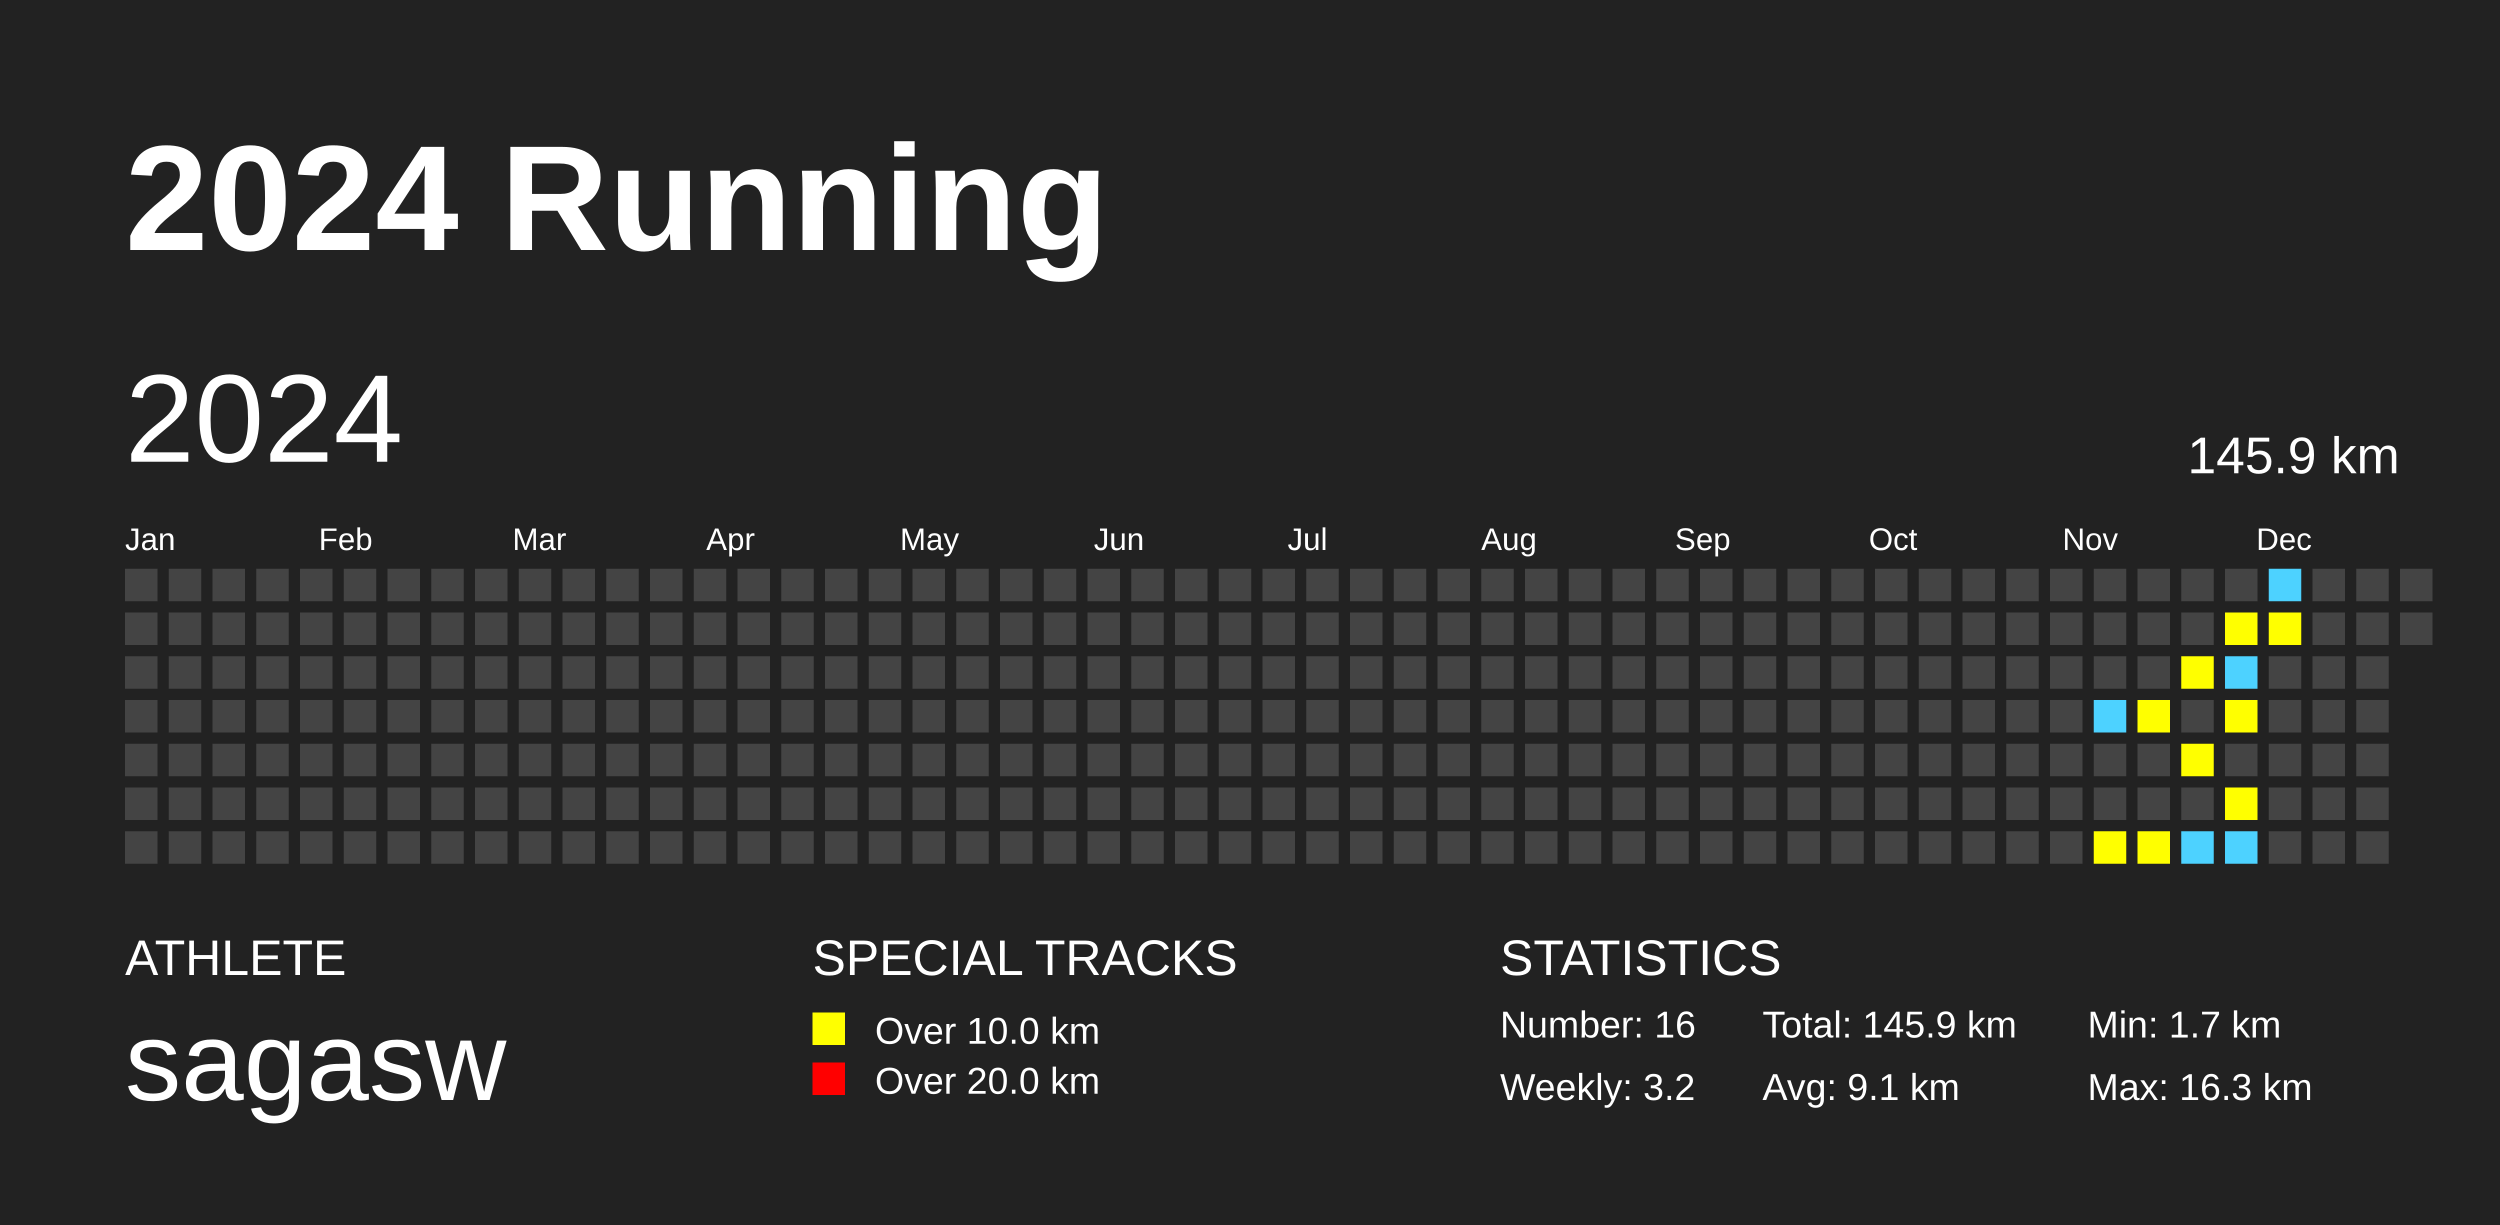
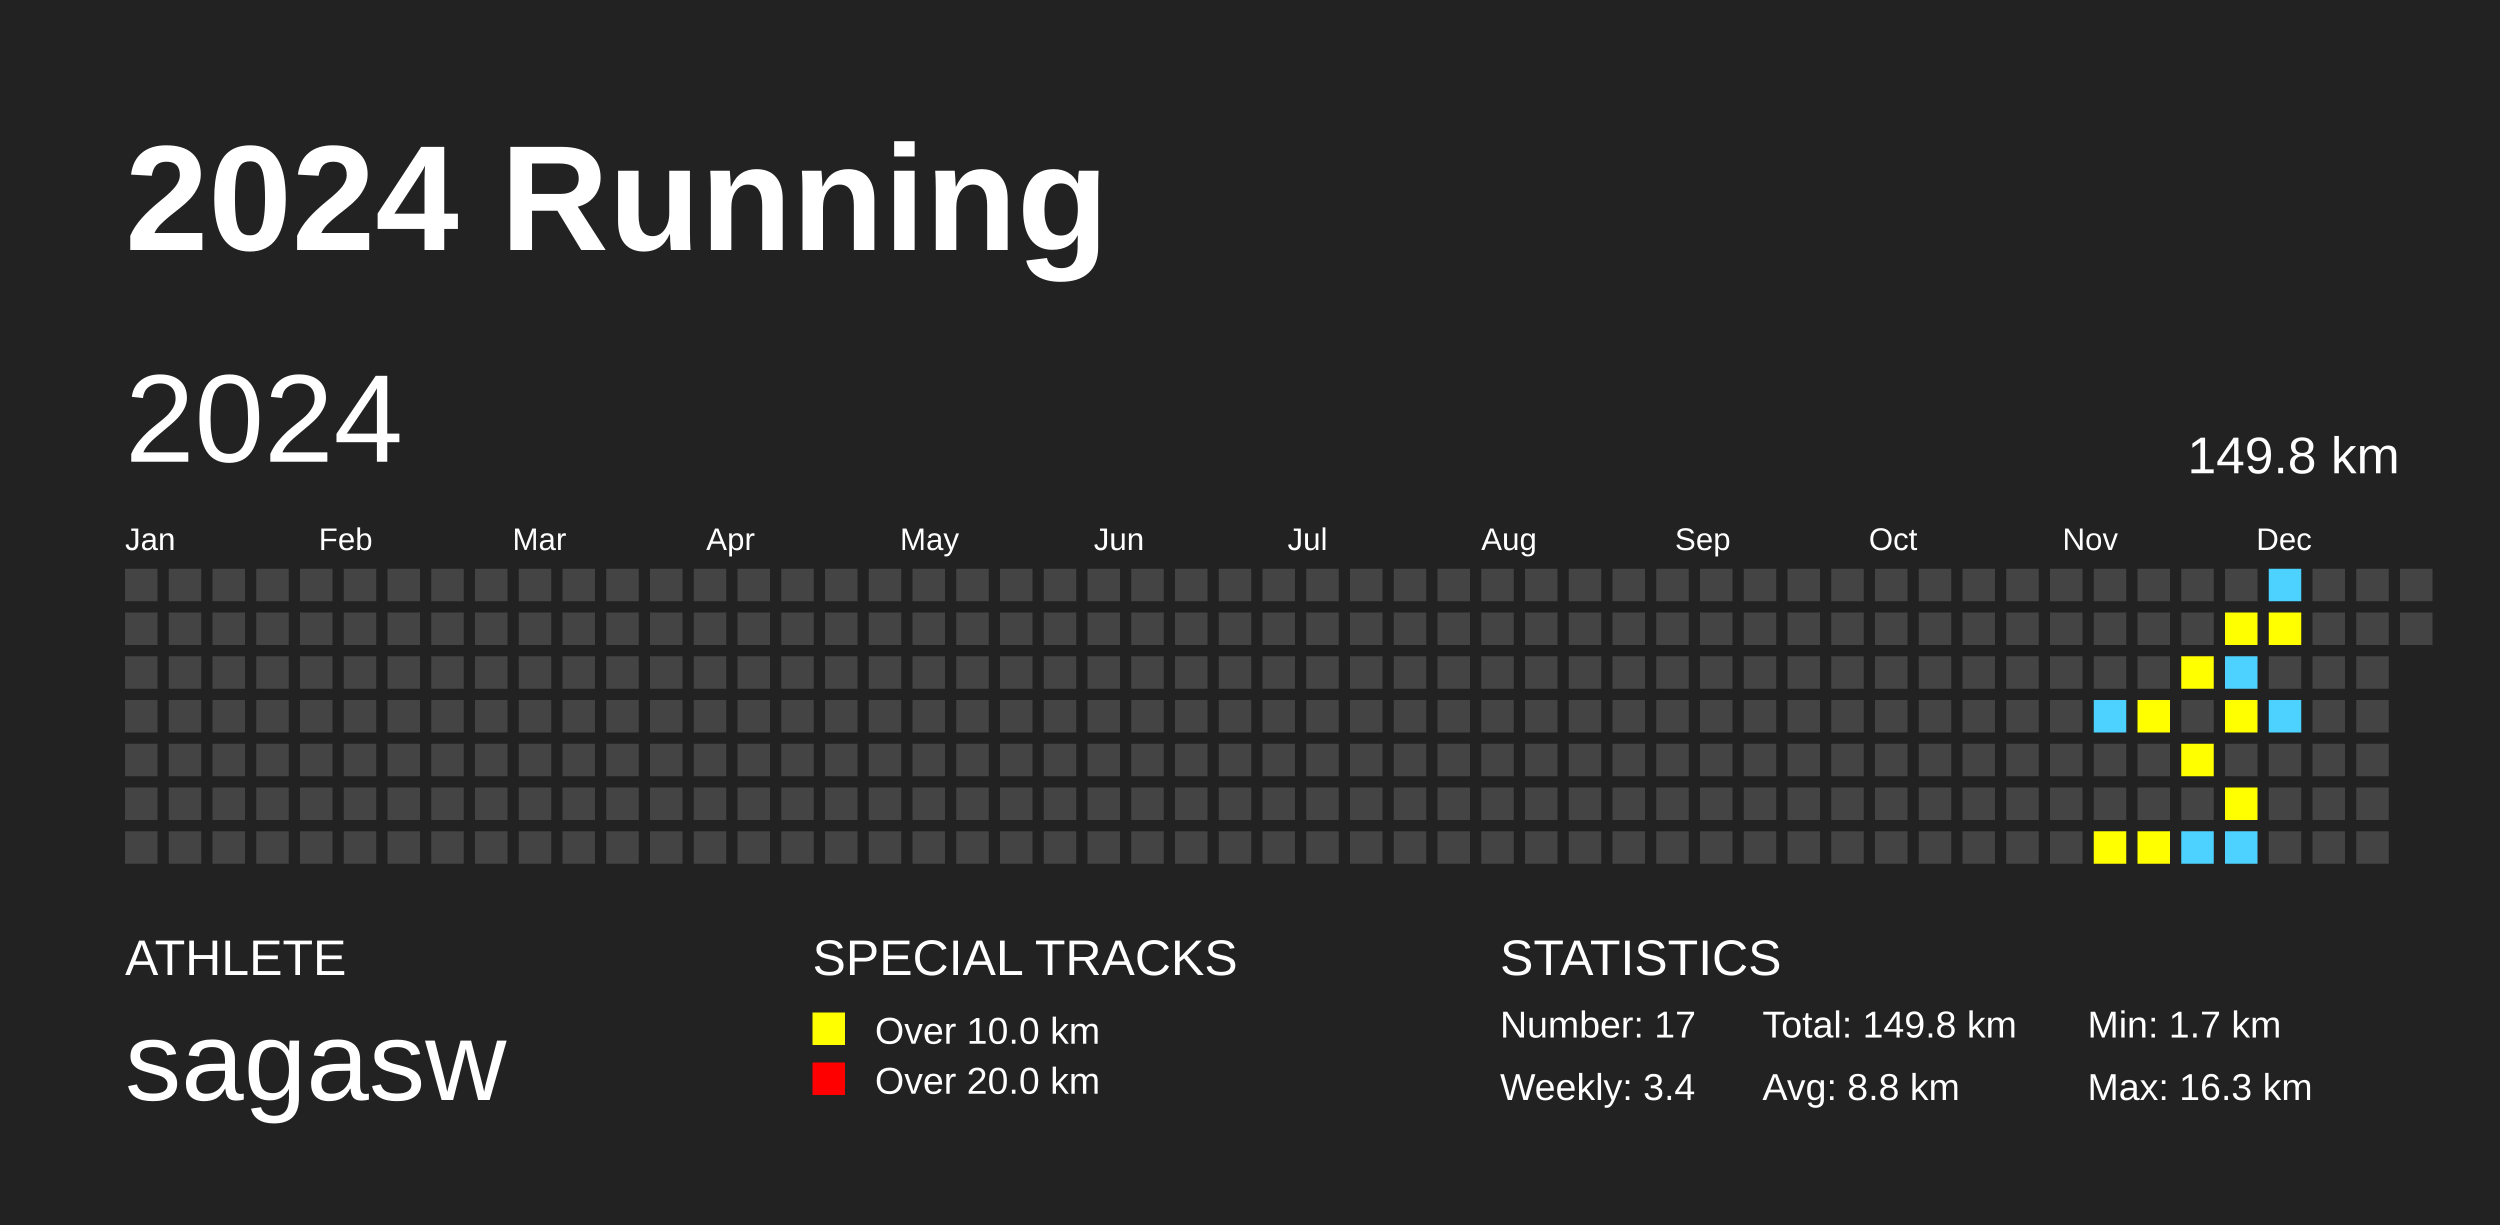
<svg xmlns="http://www.w3.org/2000/svg" baseProfile="full" height="98mm" version="1.1" viewBox="0,0,200,98" width="200mm">
  <defs />
  <rect fill="#222222" height="98" width="200" x="0" y="0" />
  <text fill="#FFFFFF" style="font-size:12px; font-family:Arial; font-weight:bold;" x="10" y="20">2024 Running</text>
  <text fill="#FFFFFF" style="font-size:4px; font-family:Arial" x="10" y="78">ATHLETE</text>
  <text fill="#FFFFFF" style="font-size:9px; font-family:Arial" x="10" y="88">sagasw</text>
  <text fill="#FFFFFF" style="font-size:4px; font-family:Arial" x="65" y="78">SPECIAL TRACKS</text>
  <rect fill="yellow" height="2.6" width="2.6" x="65" y="81" />
  <text fill="#FFFFFF" style="font-size:3px; font-family:Arial" x="70" y="83.5">Over 10.0 km</text>
  <rect fill="red" height="2.6" width="2.6" x="65" y="85" />
  <text fill="#FFFFFF" style="font-size:3px; font-family:Arial" x="70" y="87.5">Over 20.0 km</text>
  <text fill="#FFFFFF" style="font-size:4px; font-family:Arial" x="120" y="78">STATISTICS</text>
-   <text fill="#FFFFFF" style="font-size:3px; font-family:Arial" x="120" y="83">Number: 16</text>
-   <text fill="#FFFFFF" style="font-size:3px; font-family:Arial" x="120" y="88">Weekly: 3.2</text>
-   <text fill="#FFFFFF" style="font-size:3px; font-family:Arial" x="141" y="83">Total: 145.9 km</text>
-   <text fill="#FFFFFF" style="font-size:3px; font-family:Arial" x="141" y="88">Avg: 9.1 km</text>
+   <text fill="#FFFFFF" style="font-size:3px; font-family:Arial" x="120" y="83">Number: 17</text>
+   <text fill="#FFFFFF" style="font-size:3px; font-family:Arial" x="120" y="88">Weekly: 3.4</text>
+   <text fill="#FFFFFF" style="font-size:3px; font-family:Arial" x="141" y="83">Total: 149.8 km</text>
+   <text fill="#FFFFFF" style="font-size:3px; font-family:Arial" x="141" y="88">Avg: 8.8 km</text>
  <text fill="#FFFFFF" style="font-size:3px; font-family:Arial" x="167" y="83">Min: 1.7 km</text>
  <text fill="#FFFFFF" style="font-size:3px; font-family:Arial" x="167" y="88">Max: 16.3 km</text>
  <text dominant-baseline="hanging" fill="#FFFFFF" style="font-size:10.0px; font-family:Arial;" x="10" y="30">2024</text>
-   <text dominant-baseline="hanging" fill="#FFFFFF" style="font-size:4.125px; font-family:Arial;" x="175" y="35">145.9 km</text>
+   <text dominant-baseline="hanging" fill="#FFFFFF" style="font-size:4.125px; font-family:Arial;" x="175" y="35">149.8 km</text>
  <text fill="#FFFFFF" style="font-size:2.5px; font-family:Arial" x="10.0" y="44">Jan</text>
  <text fill="#FFFFFF" style="font-size:2.5px; font-family:Arial" x="25.5" y="44">Feb</text>
  <text fill="#FFFFFF" style="font-size:2.5px; font-family:Arial" x="41.0" y="44">Mar</text>
  <text fill="#FFFFFF" style="font-size:2.5px; font-family:Arial" x="56.5" y="44">Apr</text>
  <text fill="#FFFFFF" style="font-size:2.5px; font-family:Arial" x="72.0" y="44">May</text>
  <text fill="#FFFFFF" style="font-size:2.5px; font-family:Arial" x="87.5" y="44">Jun</text>
  <text fill="#FFFFFF" style="font-size:2.5px; font-family:Arial" x="103.0" y="44">Jul</text>
  <text fill="#FFFFFF" style="font-size:2.5px; font-family:Arial" x="118.5" y="44">Aug</text>
  <text fill="#FFFFFF" style="font-size:2.5px; font-family:Arial" x="134.0" y="44">Sep</text>
  <text fill="#FFFFFF" style="font-size:2.5px; font-family:Arial" x="149.5" y="44">Oct</text>
  <text fill="#FFFFFF" style="font-size:2.5px; font-family:Arial" x="165.0" y="44">Nov</text>
  <text fill="#FFFFFF" style="font-size:2.5px; font-family:Arial" x="180.5" y="44">Dec</text>
  <rect fill="#444444" height="2.6" width="2.6" x="10.0" y="45.5" />
  <rect fill="#444444" height="2.6" width="2.6" x="10.0" y="49.0" />
  <rect fill="#444444" height="2.6" width="2.6" x="10.0" y="52.5" />
  <rect fill="#444444" height="2.6" width="2.6" x="10.0" y="56.0" />
  <rect fill="#444444" height="2.6" width="2.6" x="10.0" y="59.5" />
  <rect fill="#444444" height="2.6" width="2.6" x="10.0" y="63.0" />
  <rect fill="#444444" height="2.6" width="2.6" x="10.0" y="66.5" />
  <rect fill="#444444" height="2.6" width="2.6" x="13.5" y="45.5" />
  <rect fill="#444444" height="2.6" width="2.6" x="13.5" y="49.0" />
  <rect fill="#444444" height="2.6" width="2.6" x="13.5" y="52.5" />
  <rect fill="#444444" height="2.6" width="2.6" x="13.5" y="56.0" />
  <rect fill="#444444" height="2.6" width="2.6" x="13.5" y="59.5" />
  <rect fill="#444444" height="2.6" width="2.6" x="13.5" y="63.0" />
  <rect fill="#444444" height="2.6" width="2.6" x="13.5" y="66.5" />
  <rect fill="#444444" height="2.6" width="2.6" x="17.0" y="45.5" />
  <rect fill="#444444" height="2.6" width="2.6" x="17.0" y="49.0" />
  <rect fill="#444444" height="2.6" width="2.6" x="17.0" y="52.5" />
  <rect fill="#444444" height="2.6" width="2.6" x="17.0" y="56.0" />
  <rect fill="#444444" height="2.6" width="2.6" x="17.0" y="59.5" />
  <rect fill="#444444" height="2.6" width="2.6" x="17.0" y="63.0" />
  <rect fill="#444444" height="2.6" width="2.6" x="17.0" y="66.5" />
  <rect fill="#444444" height="2.6" width="2.6" x="20.5" y="45.5" />
  <rect fill="#444444" height="2.6" width="2.6" x="20.5" y="49.0" />
  <rect fill="#444444" height="2.6" width="2.6" x="20.5" y="52.5" />
  <rect fill="#444444" height="2.6" width="2.6" x="20.5" y="56.0" />
  <rect fill="#444444" height="2.6" width="2.6" x="20.5" y="59.5" />
  <rect fill="#444444" height="2.6" width="2.6" x="20.5" y="63.0" />
  <rect fill="#444444" height="2.6" width="2.6" x="20.5" y="66.5" />
  <rect fill="#444444" height="2.6" width="2.6" x="24.0" y="45.5" />
  <rect fill="#444444" height="2.6" width="2.6" x="24.0" y="49.0" />
  <rect fill="#444444" height="2.6" width="2.6" x="24.0" y="52.5" />
  <rect fill="#444444" height="2.6" width="2.6" x="24.0" y="56.0" />
  <rect fill="#444444" height="2.6" width="2.6" x="24.0" y="59.5" />
  <rect fill="#444444" height="2.6" width="2.6" x="24.0" y="63.0" />
  <rect fill="#444444" height="2.6" width="2.6" x="24.0" y="66.5" />
  <rect fill="#444444" height="2.6" width="2.6" x="27.5" y="45.5" />
  <rect fill="#444444" height="2.6" width="2.6" x="27.5" y="49.0" />
  <rect fill="#444444" height="2.6" width="2.6" x="27.5" y="52.5" />
  <rect fill="#444444" height="2.6" width="2.6" x="27.5" y="56.0" />
  <rect fill="#444444" height="2.6" width="2.6" x="27.5" y="59.5" />
  <rect fill="#444444" height="2.6" width="2.6" x="27.5" y="63.0" />
  <rect fill="#444444" height="2.6" width="2.6" x="27.5" y="66.5" />
  <rect fill="#444444" height="2.6" width="2.6" x="31.0" y="45.5" />
  <rect fill="#444444" height="2.6" width="2.6" x="31.0" y="49.0" />
  <rect fill="#444444" height="2.6" width="2.6" x="31.0" y="52.5" />
  <rect fill="#444444" height="2.6" width="2.6" x="31.0" y="56.0" />
  <rect fill="#444444" height="2.6" width="2.6" x="31.0" y="59.5" />
  <rect fill="#444444" height="2.6" width="2.6" x="31.0" y="63.0" />
  <rect fill="#444444" height="2.6" width="2.6" x="31.0" y="66.5" />
  <rect fill="#444444" height="2.6" width="2.6" x="34.5" y="45.5" />
  <rect fill="#444444" height="2.6" width="2.6" x="34.5" y="49.0" />
  <rect fill="#444444" height="2.6" width="2.6" x="34.5" y="52.5" />
  <rect fill="#444444" height="2.6" width="2.6" x="34.5" y="56.0" />
  <rect fill="#444444" height="2.6" width="2.6" x="34.5" y="59.5" />
  <rect fill="#444444" height="2.6" width="2.6" x="34.5" y="63.0" />
  <rect fill="#444444" height="2.6" width="2.6" x="34.5" y="66.5" />
  <rect fill="#444444" height="2.6" width="2.6" x="38.0" y="45.5" />
  <rect fill="#444444" height="2.6" width="2.6" x="38.0" y="49.0" />
  <rect fill="#444444" height="2.6" width="2.6" x="38.0" y="52.5" />
  <rect fill="#444444" height="2.6" width="2.6" x="38.0" y="56.0" />
  <rect fill="#444444" height="2.6" width="2.6" x="38.0" y="59.5" />
  <rect fill="#444444" height="2.6" width="2.6" x="38.0" y="63.0" />
  <rect fill="#444444" height="2.6" width="2.6" x="38.0" y="66.5" />
  <rect fill="#444444" height="2.6" width="2.6" x="41.5" y="45.5" />
  <rect fill="#444444" height="2.6" width="2.6" x="41.5" y="49.0" />
  <rect fill="#444444" height="2.6" width="2.6" x="41.5" y="52.5" />
  <rect fill="#444444" height="2.6" width="2.6" x="41.5" y="56.0" />
  <rect fill="#444444" height="2.6" width="2.6" x="41.5" y="59.5" />
  <rect fill="#444444" height="2.6" width="2.6" x="41.5" y="63.0" />
  <rect fill="#444444" height="2.6" width="2.6" x="41.5" y="66.5" />
  <rect fill="#444444" height="2.6" width="2.6" x="45.0" y="45.5" />
  <rect fill="#444444" height="2.6" width="2.6" x="45.0" y="49.0" />
  <rect fill="#444444" height="2.6" width="2.6" x="45.0" y="52.5" />
  <rect fill="#444444" height="2.6" width="2.6" x="45.0" y="56.0" />
  <rect fill="#444444" height="2.6" width="2.6" x="45.0" y="59.5" />
  <rect fill="#444444" height="2.6" width="2.6" x="45.0" y="63.0" />
  <rect fill="#444444" height="2.6" width="2.6" x="45.0" y="66.5" />
  <rect fill="#444444" height="2.6" width="2.6" x="48.5" y="45.5" />
  <rect fill="#444444" height="2.6" width="2.6" x="48.5" y="49.0" />
  <rect fill="#444444" height="2.6" width="2.6" x="48.5" y="52.5" />
  <rect fill="#444444" height="2.6" width="2.6" x="48.5" y="56.0" />
  <rect fill="#444444" height="2.6" width="2.6" x="48.5" y="59.5" />
  <rect fill="#444444" height="2.6" width="2.6" x="48.5" y="63.0" />
  <rect fill="#444444" height="2.6" width="2.6" x="48.5" y="66.5" />
  <rect fill="#444444" height="2.6" width="2.6" x="52.0" y="45.5" />
  <rect fill="#444444" height="2.6" width="2.6" x="52.0" y="49.0" />
  <rect fill="#444444" height="2.6" width="2.6" x="52.0" y="52.5" />
  <rect fill="#444444" height="2.6" width="2.6" x="52.0" y="56.0" />
  <rect fill="#444444" height="2.6" width="2.6" x="52.0" y="59.5" />
  <rect fill="#444444" height="2.6" width="2.6" x="52.0" y="63.0" />
  <rect fill="#444444" height="2.6" width="2.6" x="52.0" y="66.5" />
  <rect fill="#444444" height="2.6" width="2.6" x="55.5" y="45.5" />
  <rect fill="#444444" height="2.6" width="2.6" x="55.5" y="49.0" />
  <rect fill="#444444" height="2.6" width="2.6" x="55.5" y="52.5" />
  <rect fill="#444444" height="2.6" width="2.6" x="55.5" y="56.0" />
  <rect fill="#444444" height="2.6" width="2.6" x="55.5" y="59.5" />
  <rect fill="#444444" height="2.6" width="2.6" x="55.5" y="63.0" />
  <rect fill="#444444" height="2.6" width="2.6" x="55.5" y="66.5" />
  <rect fill="#444444" height="2.6" width="2.6" x="59.0" y="45.5" />
  <rect fill="#444444" height="2.6" width="2.6" x="59.0" y="49.0" />
  <rect fill="#444444" height="2.6" width="2.6" x="59.0" y="52.5" />
  <rect fill="#444444" height="2.6" width="2.6" x="59.0" y="56.0" />
  <rect fill="#444444" height="2.6" width="2.6" x="59.0" y="59.5" />
  <rect fill="#444444" height="2.6" width="2.6" x="59.0" y="63.0" />
  <rect fill="#444444" height="2.6" width="2.6" x="59.0" y="66.5" />
  <rect fill="#444444" height="2.6" width="2.6" x="62.5" y="45.5" />
  <rect fill="#444444" height="2.6" width="2.6" x="62.5" y="49.0" />
  <rect fill="#444444" height="2.6" width="2.6" x="62.5" y="52.5" />
  <rect fill="#444444" height="2.6" width="2.6" x="62.5" y="56.0" />
  <rect fill="#444444" height="2.6" width="2.6" x="62.5" y="59.5" />
  <rect fill="#444444" height="2.6" width="2.6" x="62.5" y="63.0" />
  <rect fill="#444444" height="2.6" width="2.6" x="62.5" y="66.5" />
  <rect fill="#444444" height="2.6" width="2.6" x="66.0" y="45.5" />
  <rect fill="#444444" height="2.6" width="2.6" x="66.0" y="49.0" />
  <rect fill="#444444" height="2.6" width="2.6" x="66.0" y="52.5" />
  <rect fill="#444444" height="2.6" width="2.6" x="66.0" y="56.0" />
  <rect fill="#444444" height="2.6" width="2.6" x="66.0" y="59.5" />
  <rect fill="#444444" height="2.6" width="2.6" x="66.0" y="63.0" />
  <rect fill="#444444" height="2.6" width="2.6" x="66.0" y="66.5" />
  <rect fill="#444444" height="2.6" width="2.6" x="69.5" y="45.5" />
  <rect fill="#444444" height="2.6" width="2.6" x="69.5" y="49.0" />
  <rect fill="#444444" height="2.6" width="2.6" x="69.5" y="52.5" />
  <rect fill="#444444" height="2.6" width="2.6" x="69.5" y="56.0" />
  <rect fill="#444444" height="2.6" width="2.6" x="69.5" y="59.5" />
  <rect fill="#444444" height="2.6" width="2.6" x="69.5" y="63.0" />
  <rect fill="#444444" height="2.6" width="2.6" x="69.5" y="66.5" />
  <rect fill="#444444" height="2.6" width="2.6" x="73.0" y="45.5" />
  <rect fill="#444444" height="2.6" width="2.6" x="73.0" y="49.0" />
  <rect fill="#444444" height="2.6" width="2.6" x="73.0" y="52.5" />
  <rect fill="#444444" height="2.6" width="2.6" x="73.0" y="56.0" />
  <rect fill="#444444" height="2.6" width="2.6" x="73.0" y="59.5" />
  <rect fill="#444444" height="2.6" width="2.6" x="73.0" y="63.0" />
  <rect fill="#444444" height="2.6" width="2.6" x="73.0" y="66.5" />
  <rect fill="#444444" height="2.6" width="2.6" x="76.5" y="45.5" />
  <rect fill="#444444" height="2.6" width="2.6" x="76.5" y="49.0" />
  <rect fill="#444444" height="2.6" width="2.6" x="76.5" y="52.5" />
  <rect fill="#444444" height="2.6" width="2.6" x="76.5" y="56.0" />
  <rect fill="#444444" height="2.6" width="2.6" x="76.5" y="59.5" />
  <rect fill="#444444" height="2.6" width="2.6" x="76.5" y="63.0" />
  <rect fill="#444444" height="2.6" width="2.6" x="76.5" y="66.5" />
  <rect fill="#444444" height="2.6" width="2.6" x="80.0" y="45.5" />
  <rect fill="#444444" height="2.6" width="2.6" x="80.0" y="49.0" />
  <rect fill="#444444" height="2.6" width="2.6" x="80.0" y="52.5" />
  <rect fill="#444444" height="2.6" width="2.6" x="80.0" y="56.0" />
  <rect fill="#444444" height="2.6" width="2.6" x="80.0" y="59.5" />
  <rect fill="#444444" height="2.6" width="2.6" x="80.0" y="63.0" />
  <rect fill="#444444" height="2.6" width="2.6" x="80.0" y="66.5" />
  <rect fill="#444444" height="2.6" width="2.6" x="83.5" y="45.5" />
  <rect fill="#444444" height="2.6" width="2.6" x="83.5" y="49.0" />
  <rect fill="#444444" height="2.6" width="2.6" x="83.5" y="52.5" />
  <rect fill="#444444" height="2.6" width="2.6" x="83.5" y="56.0" />
  <rect fill="#444444" height="2.6" width="2.6" x="83.5" y="59.5" />
  <rect fill="#444444" height="2.6" width="2.6" x="83.5" y="63.0" />
  <rect fill="#444444" height="2.6" width="2.6" x="83.5" y="66.5" />
  <rect fill="#444444" height="2.6" width="2.6" x="87.0" y="45.5" />
  <rect fill="#444444" height="2.6" width="2.6" x="87.0" y="49.0" />
  <rect fill="#444444" height="2.6" width="2.6" x="87.0" y="52.5" />
  <rect fill="#444444" height="2.6" width="2.6" x="87.0" y="56.0" />
  <rect fill="#444444" height="2.6" width="2.6" x="87.0" y="59.5" />
  <rect fill="#444444" height="2.6" width="2.6" x="87.0" y="63.0" />
  <rect fill="#444444" height="2.6" width="2.6" x="87.0" y="66.5" />
  <rect fill="#444444" height="2.6" width="2.6" x="90.5" y="45.5" />
  <rect fill="#444444" height="2.6" width="2.6" x="90.5" y="49.0" />
  <rect fill="#444444" height="2.6" width="2.6" x="90.5" y="52.5" />
  <rect fill="#444444" height="2.6" width="2.6" x="90.5" y="56.0" />
  <rect fill="#444444" height="2.6" width="2.6" x="90.5" y="59.5" />
  <rect fill="#444444" height="2.6" width="2.6" x="90.5" y="63.0" />
  <rect fill="#444444" height="2.6" width="2.6" x="90.5" y="66.5" />
  <rect fill="#444444" height="2.6" width="2.6" x="94.0" y="45.5" />
  <rect fill="#444444" height="2.6" width="2.6" x="94.0" y="49.0" />
  <rect fill="#444444" height="2.6" width="2.6" x="94.0" y="52.5" />
  <rect fill="#444444" height="2.6" width="2.6" x="94.0" y="56.0" />
  <rect fill="#444444" height="2.6" width="2.6" x="94.0" y="59.5" />
  <rect fill="#444444" height="2.6" width="2.6" x="94.0" y="63.0" />
  <rect fill="#444444" height="2.6" width="2.6" x="94.0" y="66.5" />
  <rect fill="#444444" height="2.6" width="2.6" x="97.5" y="45.5" />
  <rect fill="#444444" height="2.6" width="2.6" x="97.5" y="49.0" />
  <rect fill="#444444" height="2.6" width="2.6" x="97.5" y="52.5" />
  <rect fill="#444444" height="2.6" width="2.6" x="97.5" y="56.0" />
  <rect fill="#444444" height="2.6" width="2.6" x="97.5" y="59.5" />
  <rect fill="#444444" height="2.6" width="2.6" x="97.5" y="63.0" />
  <rect fill="#444444" height="2.6" width="2.6" x="97.5" y="66.5" />
  <rect fill="#444444" height="2.6" width="2.6" x="101.0" y="45.5" />
  <rect fill="#444444" height="2.6" width="2.6" x="101.0" y="49.0" />
  <rect fill="#444444" height="2.6" width="2.6" x="101.0" y="52.5" />
  <rect fill="#444444" height="2.6" width="2.6" x="101.0" y="56.0" />
  <rect fill="#444444" height="2.6" width="2.6" x="101.0" y="59.5" />
  <rect fill="#444444" height="2.6" width="2.6" x="101.0" y="63.0" />
  <rect fill="#444444" height="2.6" width="2.6" x="101.0" y="66.5" />
  <rect fill="#444444" height="2.6" width="2.6" x="104.5" y="45.5" />
  <rect fill="#444444" height="2.6" width="2.6" x="104.5" y="49.0" />
  <rect fill="#444444" height="2.6" width="2.6" x="104.5" y="52.5" />
  <rect fill="#444444" height="2.6" width="2.6" x="104.5" y="56.0" />
  <rect fill="#444444" height="2.6" width="2.6" x="104.5" y="59.5" />
  <rect fill="#444444" height="2.6" width="2.6" x="104.5" y="63.0" />
  <rect fill="#444444" height="2.6" width="2.6" x="104.5" y="66.5" />
  <rect fill="#444444" height="2.6" width="2.6" x="108.0" y="45.5" />
  <rect fill="#444444" height="2.6" width="2.6" x="108.0" y="49.0" />
  <rect fill="#444444" height="2.6" width="2.6" x="108.0" y="52.5" />
  <rect fill="#444444" height="2.6" width="2.6" x="108.0" y="56.0" />
  <rect fill="#444444" height="2.6" width="2.6" x="108.0" y="59.5" />
  <rect fill="#444444" height="2.6" width="2.6" x="108.0" y="63.0" />
  <rect fill="#444444" height="2.6" width="2.6" x="108.0" y="66.5" />
  <rect fill="#444444" height="2.6" width="2.6" x="111.5" y="45.5" />
  <rect fill="#444444" height="2.6" width="2.6" x="111.5" y="49.0" />
  <rect fill="#444444" height="2.6" width="2.6" x="111.5" y="52.5" />
  <rect fill="#444444" height="2.6" width="2.6" x="111.5" y="56.0" />
  <rect fill="#444444" height="2.6" width="2.6" x="111.5" y="59.5" />
  <rect fill="#444444" height="2.6" width="2.6" x="111.5" y="63.0" />
  <rect fill="#444444" height="2.6" width="2.6" x="111.5" y="66.5" />
  <rect fill="#444444" height="2.6" width="2.6" x="115.0" y="45.5" />
  <rect fill="#444444" height="2.6" width="2.6" x="115.0" y="49.0" />
  <rect fill="#444444" height="2.6" width="2.6" x="115.0" y="52.5" />
  <rect fill="#444444" height="2.6" width="2.6" x="115.0" y="56.0" />
  <rect fill="#444444" height="2.6" width="2.6" x="115.0" y="59.5" />
  <rect fill="#444444" height="2.6" width="2.6" x="115.0" y="63.0" />
  <rect fill="#444444" height="2.6" width="2.6" x="115.0" y="66.5" />
  <rect fill="#444444" height="2.6" width="2.6" x="118.5" y="45.5" />
  <rect fill="#444444" height="2.6" width="2.6" x="118.5" y="49.0" />
  <rect fill="#444444" height="2.6" width="2.6" x="118.5" y="52.5" />
  <rect fill="#444444" height="2.6" width="2.6" x="118.5" y="56.0" />
  <rect fill="#444444" height="2.6" width="2.6" x="118.5" y="59.5" />
  <rect fill="#444444" height="2.6" width="2.6" x="118.5" y="63.0" />
  <rect fill="#444444" height="2.6" width="2.6" x="118.5" y="66.5" />
  <rect fill="#444444" height="2.6" width="2.6" x="122.0" y="45.5" />
  <rect fill="#444444" height="2.6" width="2.6" x="122.0" y="49.0" />
  <rect fill="#444444" height="2.6" width="2.6" x="122.0" y="52.5" />
  <rect fill="#444444" height="2.6" width="2.6" x="122.0" y="56.0" />
  <rect fill="#444444" height="2.6" width="2.6" x="122.0" y="59.5" />
  <rect fill="#444444" height="2.6" width="2.6" x="122.0" y="63.0" />
  <rect fill="#444444" height="2.6" width="2.6" x="122.0" y="66.5" />
  <rect fill="#444444" height="2.6" width="2.6" x="125.5" y="45.5" />
  <rect fill="#444444" height="2.6" width="2.6" x="125.5" y="49.0" />
  <rect fill="#444444" height="2.6" width="2.6" x="125.5" y="52.5" />
  <rect fill="#444444" height="2.6" width="2.6" x="125.5" y="56.0" />
  <rect fill="#444444" height="2.6" width="2.6" x="125.5" y="59.5" />
  <rect fill="#444444" height="2.6" width="2.6" x="125.5" y="63.0" />
  <rect fill="#444444" height="2.6" width="2.6" x="125.5" y="66.5" />
  <rect fill="#444444" height="2.6" width="2.6" x="129.0" y="45.5" />
  <rect fill="#444444" height="2.6" width="2.6" x="129.0" y="49.0" />
  <rect fill="#444444" height="2.6" width="2.6" x="129.0" y="52.5" />
  <rect fill="#444444" height="2.6" width="2.6" x="129.0" y="56.0" />
  <rect fill="#444444" height="2.6" width="2.6" x="129.0" y="59.5" />
  <rect fill="#444444" height="2.6" width="2.6" x="129.0" y="63.0" />
  <rect fill="#444444" height="2.6" width="2.6" x="129.0" y="66.5" />
  <rect fill="#444444" height="2.6" width="2.6" x="132.5" y="45.5" />
  <rect fill="#444444" height="2.6" width="2.6" x="132.5" y="49.0" />
  <rect fill="#444444" height="2.6" width="2.6" x="132.5" y="52.5" />
  <rect fill="#444444" height="2.6" width="2.6" x="132.5" y="56.0" />
  <rect fill="#444444" height="2.6" width="2.6" x="132.5" y="59.5" />
  <rect fill="#444444" height="2.6" width="2.6" x="132.5" y="63.0" />
  <rect fill="#444444" height="2.6" width="2.6" x="132.5" y="66.5" />
  <rect fill="#444444" height="2.6" width="2.6" x="136.0" y="45.5" />
  <rect fill="#444444" height="2.6" width="2.6" x="136.0" y="49.0" />
  <rect fill="#444444" height="2.6" width="2.6" x="136.0" y="52.5" />
  <rect fill="#444444" height="2.6" width="2.6" x="136.0" y="56.0" />
  <rect fill="#444444" height="2.6" width="2.6" x="136.0" y="59.5" />
  <rect fill="#444444" height="2.6" width="2.6" x="136.0" y="63.0" />
  <rect fill="#444444" height="2.6" width="2.6" x="136.0" y="66.5" />
  <rect fill="#444444" height="2.6" width="2.6" x="139.5" y="45.5" />
  <rect fill="#444444" height="2.6" width="2.6" x="139.5" y="49.0" />
  <rect fill="#444444" height="2.6" width="2.6" x="139.5" y="52.5" />
  <rect fill="#444444" height="2.6" width="2.6" x="139.5" y="56.0" />
  <rect fill="#444444" height="2.6" width="2.6" x="139.5" y="59.5" />
  <rect fill="#444444" height="2.6" width="2.6" x="139.5" y="63.0" />
  <rect fill="#444444" height="2.6" width="2.6" x="139.5" y="66.5" />
  <rect fill="#444444" height="2.6" width="2.6" x="143.0" y="45.5" />
  <rect fill="#444444" height="2.6" width="2.6" x="143.0" y="49.0" />
  <rect fill="#444444" height="2.6" width="2.6" x="143.0" y="52.5" />
  <rect fill="#444444" height="2.6" width="2.6" x="143.0" y="56.0" />
  <rect fill="#444444" height="2.6" width="2.6" x="143.0" y="59.5" />
  <rect fill="#444444" height="2.6" width="2.6" x="143.0" y="63.0" />
  <rect fill="#444444" height="2.6" width="2.6" x="143.0" y="66.5" />
  <rect fill="#444444" height="2.6" width="2.6" x="146.5" y="45.5" />
  <rect fill="#444444" height="2.6" width="2.6" x="146.5" y="49.0" />
  <rect fill="#444444" height="2.6" width="2.6" x="146.5" y="52.5" />
  <rect fill="#444444" height="2.6" width="2.6" x="146.5" y="56.0" />
  <rect fill="#444444" height="2.6" width="2.6" x="146.5" y="59.5" />
  <rect fill="#444444" height="2.6" width="2.6" x="146.5" y="63.0" />
  <rect fill="#444444" height="2.6" width="2.6" x="146.5" y="66.5" />
  <rect fill="#444444" height="2.6" width="2.6" x="150.0" y="45.5" />
  <rect fill="#444444" height="2.6" width="2.6" x="150.0" y="49.0" />
  <rect fill="#444444" height="2.6" width="2.6" x="150.0" y="52.5" />
  <rect fill="#444444" height="2.6" width="2.6" x="150.0" y="56.0" />
  <rect fill="#444444" height="2.6" width="2.6" x="150.0" y="59.5" />
  <rect fill="#444444" height="2.6" width="2.6" x="150.0" y="63.0" />
  <rect fill="#444444" height="2.6" width="2.6" x="150.0" y="66.5" />
  <rect fill="#444444" height="2.6" width="2.6" x="153.5" y="45.5" />
  <rect fill="#444444" height="2.6" width="2.6" x="153.5" y="49.0" />
  <rect fill="#444444" height="2.6" width="2.6" x="153.5" y="52.5" />
  <rect fill="#444444" height="2.6" width="2.6" x="153.5" y="56.0" />
  <rect fill="#444444" height="2.6" width="2.6" x="153.5" y="59.5" />
  <rect fill="#444444" height="2.6" width="2.6" x="153.5" y="63.0" />
  <rect fill="#444444" height="2.6" width="2.6" x="153.5" y="66.5" />
  <rect fill="#444444" height="2.6" width="2.6" x="157.0" y="45.5" />
  <rect fill="#444444" height="2.6" width="2.6" x="157.0" y="49.0" />
  <rect fill="#444444" height="2.6" width="2.6" x="157.0" y="52.5" />
  <rect fill="#444444" height="2.6" width="2.6" x="157.0" y="56.0" />
  <rect fill="#444444" height="2.6" width="2.6" x="157.0" y="59.5" />
  <rect fill="#444444" height="2.6" width="2.6" x="157.0" y="63.0" />
  <rect fill="#444444" height="2.6" width="2.6" x="157.0" y="66.5" />
  <rect fill="#444444" height="2.6" width="2.6" x="160.5" y="45.5" />
  <rect fill="#444444" height="2.6" width="2.6" x="160.5" y="49.0" />
  <rect fill="#444444" height="2.6" width="2.6" x="160.5" y="52.5" />
  <rect fill="#444444" height="2.6" width="2.6" x="160.5" y="56.0" />
  <rect fill="#444444" height="2.6" width="2.6" x="160.5" y="59.5" />
  <rect fill="#444444" height="2.6" width="2.6" x="160.5" y="63.0" />
  <rect fill="#444444" height="2.6" width="2.6" x="160.5" y="66.5" />
  <rect fill="#444444" height="2.6" width="2.6" x="164.0" y="45.5" />
  <rect fill="#444444" height="2.6" width="2.6" x="164.0" y="49.0" />
  <rect fill="#444444" height="2.6" width="2.6" x="164.0" y="52.5" />
  <rect fill="#444444" height="2.6" width="2.6" x="164.0" y="56.0" />
  <rect fill="#444444" height="2.6" width="2.6" x="164.0" y="59.5" />
  <rect fill="#444444" height="2.6" width="2.6" x="164.0" y="63.0" />
  <rect fill="#444444" height="2.6" width="2.6" x="164.0" y="66.5" />
  <rect fill="#444444" height="2.6" width="2.6" x="167.5" y="45.5" />
  <rect fill="#444444" height="2.6" width="2.6" x="167.5" y="49.0" />
  <rect fill="#444444" height="2.6" width="2.6" x="167.5" y="52.5" />
  <rect fill="#4DD2FF" height="2.6" width="2.6" x="167.5" y="56.0" />
  <rect fill="#444444" height="2.6" width="2.6" x="167.5" y="59.5" />
  <rect fill="#444444" height="2.6" width="2.6" x="167.5" y="63.0" />
  <rect fill="yellow" height="2.6" width="2.6" x="167.5" y="66.5" />
  <rect fill="#444444" height="2.6" width="2.6" x="171.0" y="45.5" />
  <rect fill="#444444" height="2.6" width="2.6" x="171.0" y="49.0" />
  <rect fill="#444444" height="2.6" width="2.6" x="171.0" y="52.5" />
  <rect fill="yellow" height="2.6" width="2.6" x="171.0" y="56.0" />
  <rect fill="#444444" height="2.6" width="2.6" x="171.0" y="59.5" />
  <rect fill="#444444" height="2.6" width="2.6" x="171.0" y="63.0" />
  <rect fill="yellow" height="2.6" width="2.6" x="171.0" y="66.5" />
  <rect fill="#444444" height="2.6" width="2.6" x="174.5" y="45.5" />
  <rect fill="#444444" height="2.6" width="2.6" x="174.5" y="49.0" />
  <rect fill="yellow" height="2.6" width="2.6" x="174.5" y="52.5" />
  <rect fill="#444444" height="2.6" width="2.6" x="174.5" y="56.0" />
  <rect fill="yellow" height="2.6" width="2.6" x="174.5" y="59.5" />
  <rect fill="#444444" height="2.6" width="2.6" x="174.5" y="63.0" />
  <rect fill="#4DD2FF" height="2.6" width="2.6" x="174.5" y="66.5" />
  <rect fill="#444444" height="2.6" width="2.6" x="178.0" y="45.5" />
  <rect fill="yellow" height="2.6" width="2.6" x="178.0" y="49.0" />
  <rect fill="#4DD2FF" height="2.6" width="2.6" x="178.0" y="52.5" />
  <rect fill="yellow" height="2.6" width="2.6" x="178.0" y="56.0" />
  <rect fill="#444444" height="2.6" width="2.6" x="178.0" y="59.5" />
  <rect fill="yellow" height="2.6" width="2.6" x="178.0" y="63.0" />
  <rect fill="#4DD2FF" height="2.6" width="2.6" x="178.0" y="66.5" />
  <rect fill="#4DD2FF" height="2.6" width="2.6" x="181.5" y="45.5" />
  <rect fill="yellow" height="2.6" width="2.6" x="181.5" y="49.0" />
  <rect fill="#444444" height="2.6" width="2.6" x="181.5" y="52.5" />
-   <rect fill="#444444" height="2.6" width="2.6" x="181.5" y="56.0" />
+   <rect fill="#4DD2FF" height="2.6" width="2.6" x="181.5" y="56.0" />
  <rect fill="#444444" height="2.6" width="2.6" x="181.5" y="59.5" />
  <rect fill="#444444" height="2.6" width="2.6" x="181.5" y="63.0" />
  <rect fill="#444444" height="2.6" width="2.6" x="181.5" y="66.5" />
  <rect fill="#444444" height="2.6" width="2.6" x="185.0" y="45.5" />
  <rect fill="#444444" height="2.6" width="2.6" x="185.0" y="49.0" />
  <rect fill="#444444" height="2.6" width="2.6" x="185.0" y="52.5" />
  <rect fill="#444444" height="2.6" width="2.6" x="185.0" y="56.0" />
  <rect fill="#444444" height="2.6" width="2.6" x="185.0" y="59.5" />
  <rect fill="#444444" height="2.6" width="2.6" x="185.0" y="63.0" />
  <rect fill="#444444" height="2.6" width="2.6" x="185.0" y="66.5" />
  <rect fill="#444444" height="2.6" width="2.6" x="188.5" y="45.5" />
  <rect fill="#444444" height="2.6" width="2.6" x="188.5" y="49.0" />
  <rect fill="#444444" height="2.6" width="2.6" x="188.5" y="52.5" />
  <rect fill="#444444" height="2.6" width="2.6" x="188.5" y="56.0" />
  <rect fill="#444444" height="2.6" width="2.6" x="188.5" y="59.5" />
  <rect fill="#444444" height="2.6" width="2.6" x="188.5" y="63.0" />
  <rect fill="#444444" height="2.6" width="2.6" x="188.5" y="66.5" />
  <rect fill="#444444" height="2.6" width="2.6" x="192.0" y="45.5" />
  <rect fill="#444444" height="2.6" width="2.6" x="192.0" y="49.0" />
</svg>
